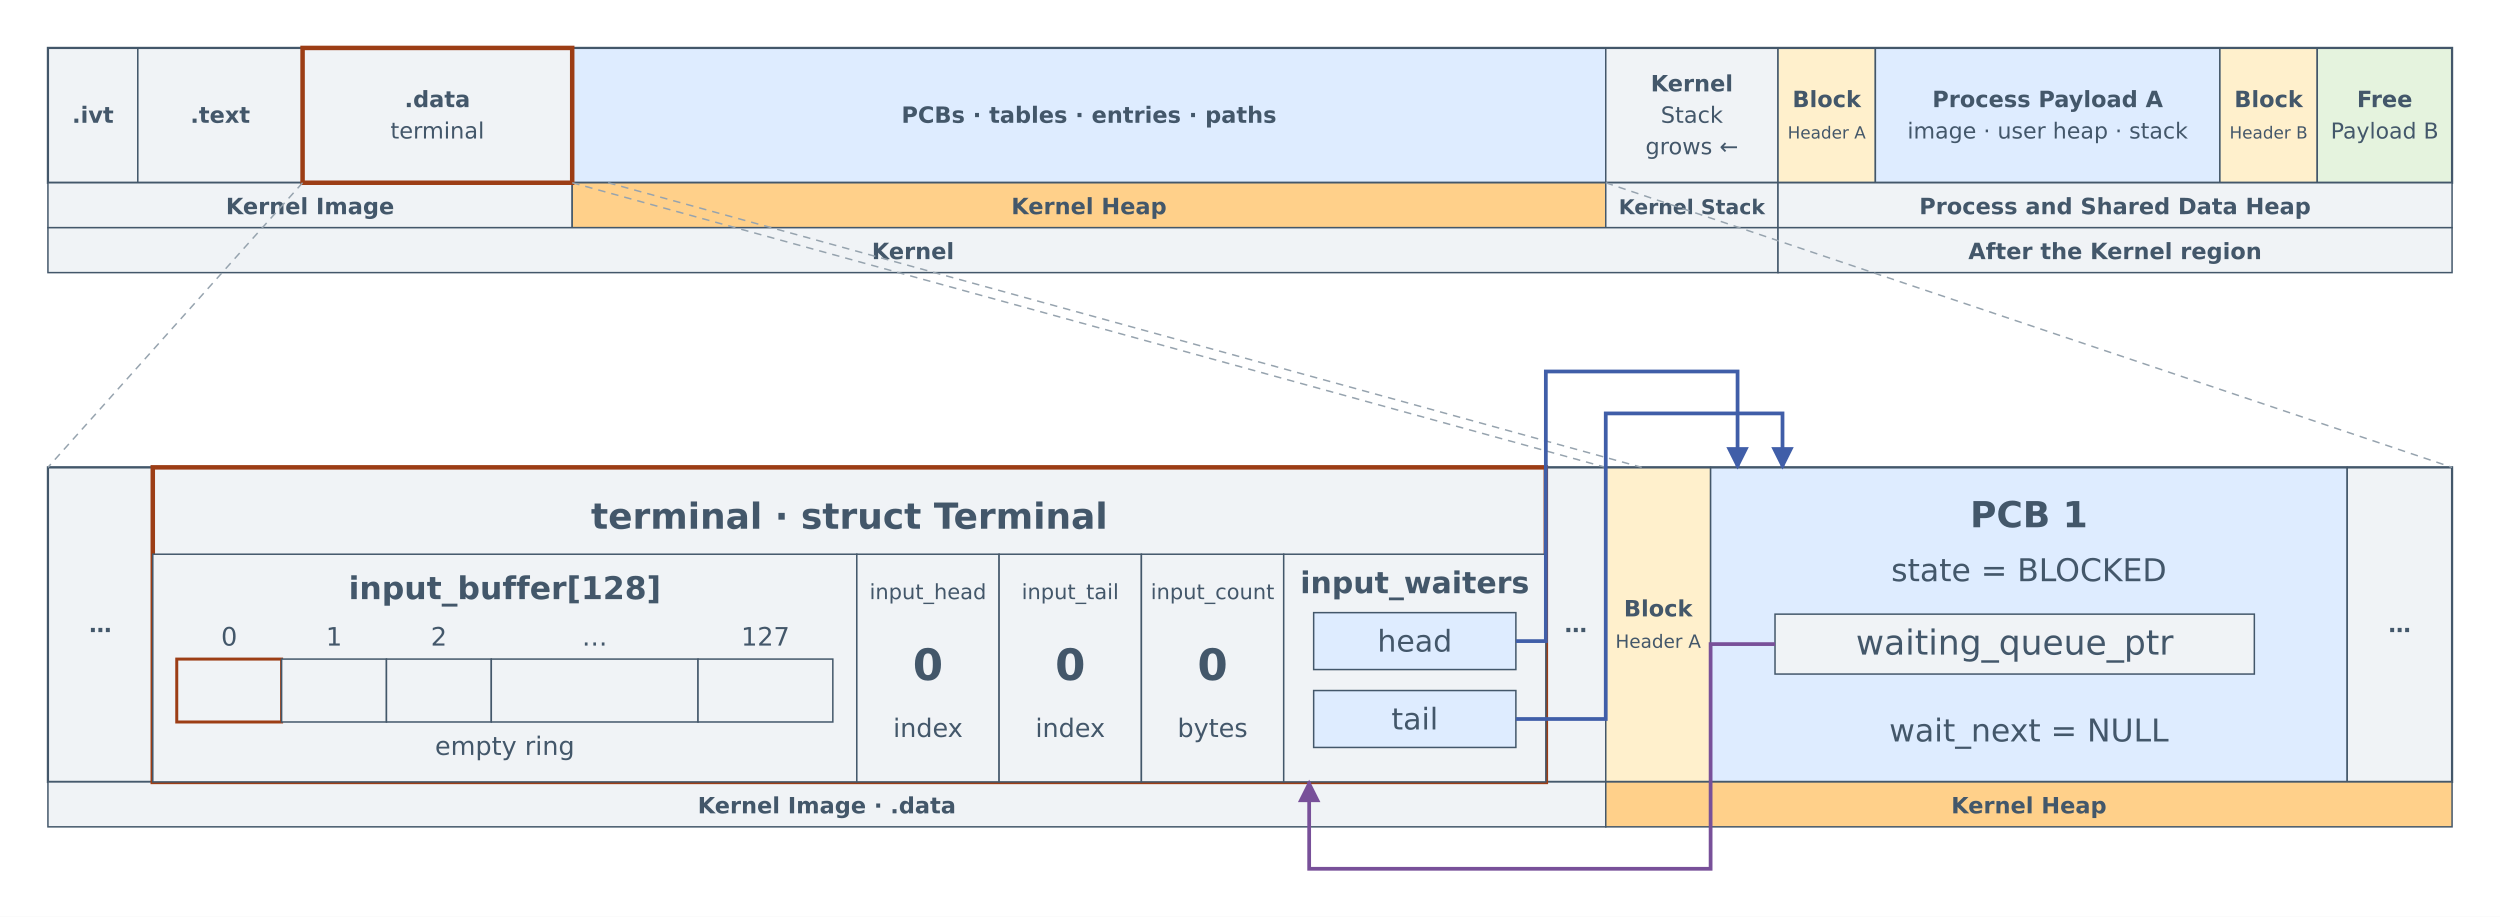
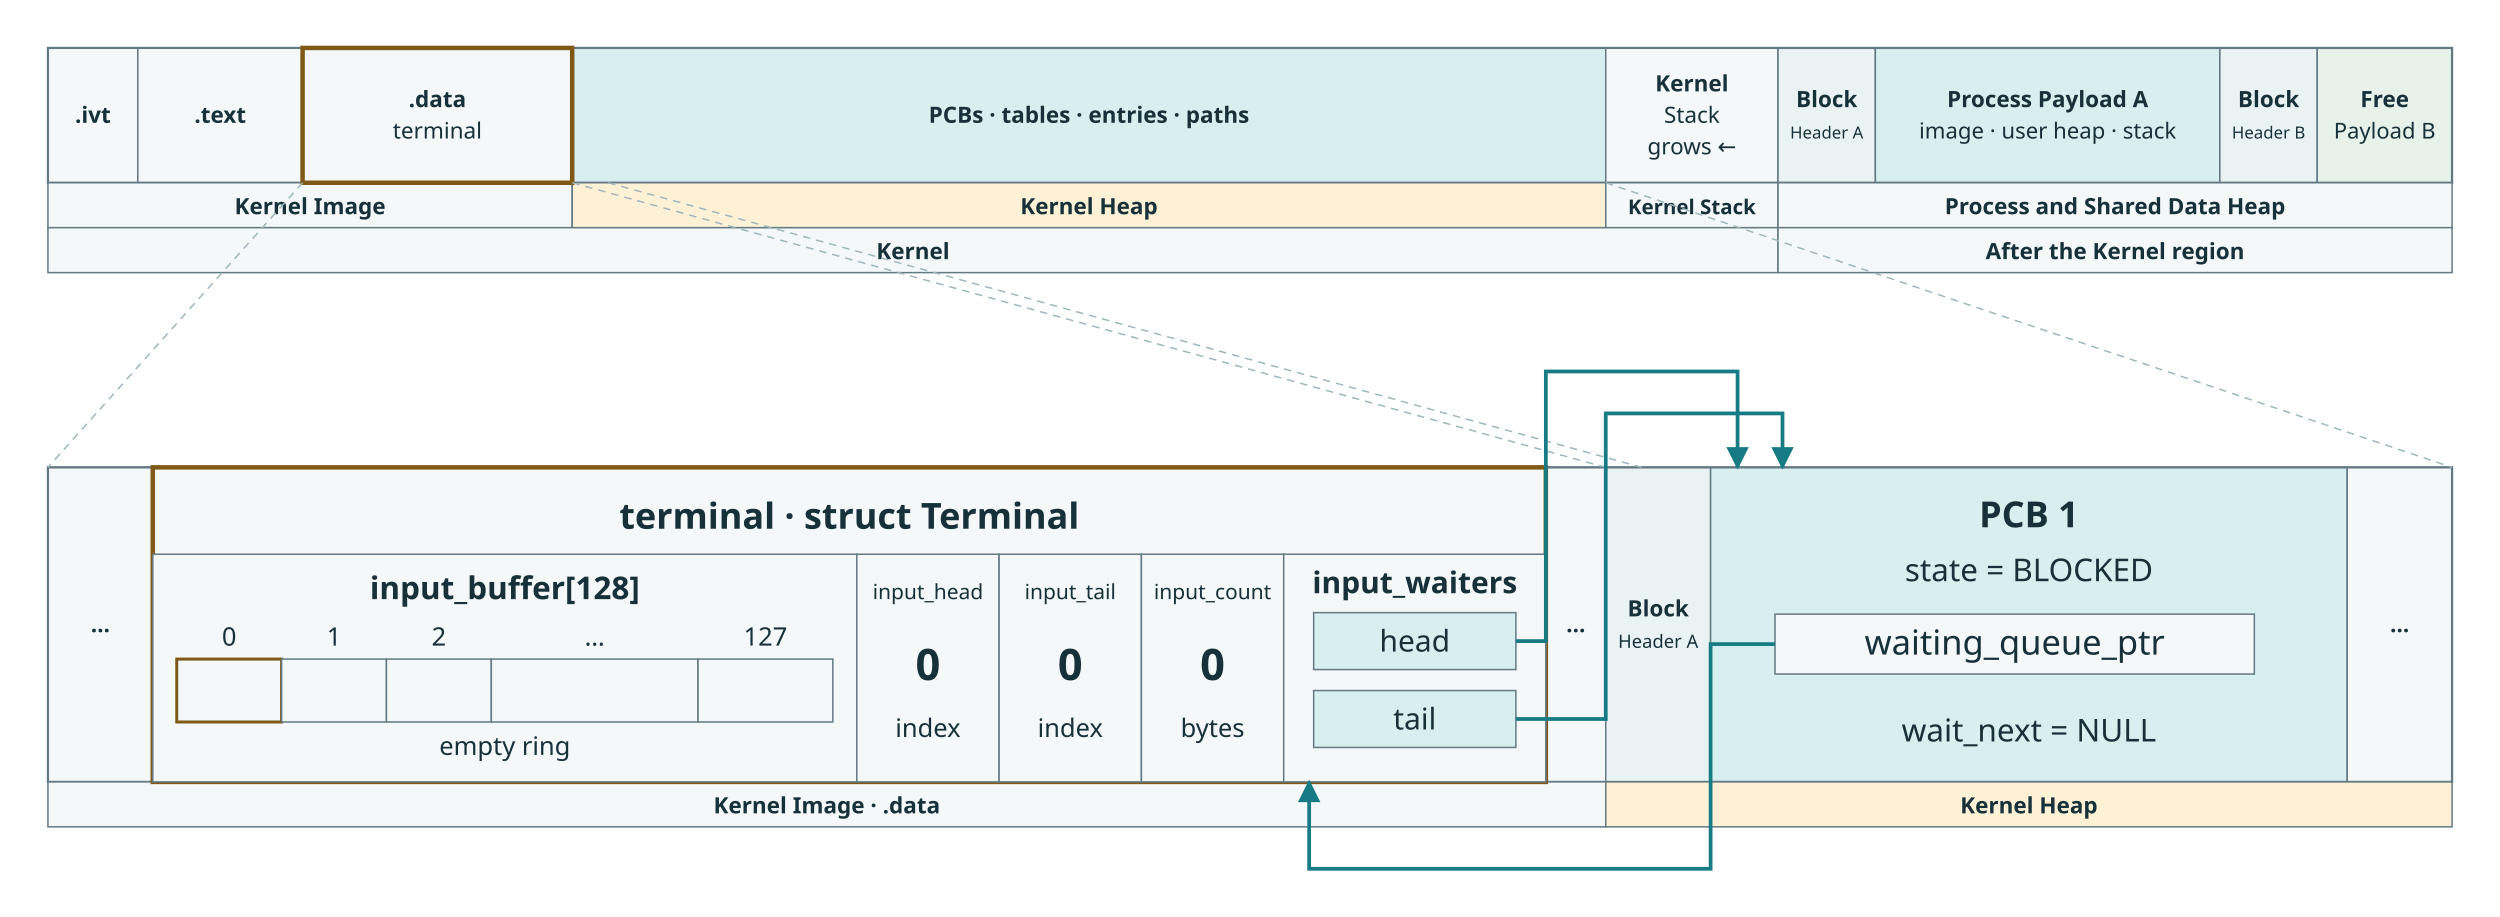
<svg xmlns="http://www.w3.org/2000/svg" width="1669" height="612" viewBox="0 0 1669 612" role="img" aria-labelledby="title desc">
  <defs>
    <marker id="405ea8" viewBox="0 0 10 10" refX="9" refY="5" markerWidth="6" markerHeight="6" orient="auto">
-       <path d="M 0 0 L 10 5 L 0 10 z" fill="#405ea8" />
+       <path d="M 0 0 L 10 5 L 0 10 z" fill="#167b84" />
    </marker>
    <marker id="26715b" viewBox="0 0 10 10" refX="9" refY="5" markerWidth="6" markerHeight="6" orient="auto">
-       <path d="M 0 0 L 10 5 L 0 10 z" fill="#26715b" />
+       <path d="M 0 0 L 10 5 L 0 10 z" fill="#25734f" />
    </marker>
    <marker id="785099" viewBox="0 0 10 10" refX="9" refY="5" markerWidth="6" markerHeight="6" orient="auto">
-       <path d="M 0 0 L 10 5 L 0 10 z" fill="#785099" />
+       <path d="M 0 0 L 10 5 L 0 10 z" fill="#167b84" />
    </marker>
    <marker id="9c3d15" viewBox="0 0 10 10" refX="9" refY="5" markerWidth="6" markerHeight="6" orient="auto">
-       <path d="M 0 0 L 10 5 L 0 10 z" fill="#9c3d15" />
+       <path d="M 0 0 L 10 5 L 0 10 z" fill="#805916" />
    </marker>
  </defs>
  <rect width="1669" height="612" fill="white" />
-   <g font-family="DejaVu Sans, sans-serif">
+   <g font-family="Cantarell, sans-serif">
    <g transform="translate(0 -48)">
-       <rect x="32" y="80" width="60" height="90" fill="#f0f3f6" stroke="#43576a" stroke-width="1" />
-       <text x="62.0" y="130.0" text-anchor="middle" font-size="15" font-weight="bold" fill="#43576a">.ivt</text>
-       <rect x="92" y="80" width="110" height="90" fill="#f0f3f6" stroke="#43576a" stroke-width="1" />
-       <text x="147.0" y="130.0" text-anchor="middle" font-size="15" font-weight="bold" fill="#43576a">.text</text>
-       <rect x="202" y="80" width="180" height="90" fill="#f0f3f6" stroke="#43576a" stroke-width="1" />
+       <rect x="32" y="80" width="60" height="90" fill="#f4f8f8" stroke="#637983" stroke-width="1" />
+       <text x="62.0" y="130.0" text-anchor="middle" font-size="15" font-weight="bold" fill="#17313a">.ivt</text>
+       <rect x="92" y="80" width="110" height="90" fill="#f4f8f8" stroke="#637983" stroke-width="1" />
+       <text x="147.0" y="130.0" text-anchor="middle" font-size="15" font-weight="bold" fill="#17313a">.text</text>
+       <rect x="202" y="80" width="180" height="90" fill="#f4f8f8" stroke="#637983" stroke-width="1" />
      <a href="../../kernel/filesystem/terminal.picoc#L12">
-         <text x="292.0" y="119.5" text-anchor="middle" font-size="15" font-weight="bold" fill="#43576a">.data</text>
+         <text x="292.0" y="119.5" text-anchor="middle" font-size="15" font-weight="bold" fill="#17313a">.data</text>
      </a>
      <a href="../../kernel/filesystem/terminal.picoc#L12">
-         <text x="292.0" y="140.5" text-anchor="middle" font-size="15" font-weight="normal" fill="#43576a">terminal</text>
+         <text x="292.0" y="140.5" text-anchor="middle" font-size="15" font-weight="normal" fill="#17313a">terminal</text>
      </a>
-       <rect x="382" y="80" width="690" height="90" fill="#deecff" stroke="#43576a" stroke-width="1" />
-       <text x="727.0" y="130.0" text-anchor="middle" font-size="15" font-weight="bold" fill="#43576a">PCBs · tables · entries · paths</text>
-       <rect x="1072" y="80" width="115" height="90" fill="#f0f3f6" stroke="#43576a" stroke-width="1" />
-       <text x="1129.5" y="109.0" text-anchor="middle" font-size="15" font-weight="bold" fill="#43576a">Kernel</text>
-       <text x="1129.5" y="130.0" text-anchor="middle" font-size="15" font-weight="normal" fill="#43576a">Stack</text>
-       <text x="1129.5" y="151.0" text-anchor="middle" font-size="15" font-weight="normal" fill="#43576a">grows ←</text>
-       <rect x="1187" y="80" width="65" height="90" fill="#fff0cc" stroke="#43576a" stroke-width="1" />
+       <rect x="382" y="80" width="690" height="90" fill="#d8efef" stroke="#637983" stroke-width="1" />
+       <text x="727.0" y="130.0" text-anchor="middle" font-size="15" font-weight="bold" fill="#17313a">PCBs · tables · entries · paths</text>
+       <rect x="1072" y="80" width="115" height="90" fill="#f4f8f8" stroke="#637983" stroke-width="1" />
+       <text x="1129.5" y="109.0" text-anchor="middle" font-size="15" font-weight="bold" fill="#17313a">Kernel</text>
+       <text x="1129.5" y="130.0" text-anchor="middle" font-size="15" font-weight="normal" fill="#17313a">Stack</text>
+       <text x="1129.5" y="151.0" text-anchor="middle" font-size="15" font-weight="normal" fill="#17313a">grows ←</text>
+       <rect x="1187" y="80" width="65" height="90" fill="#eaf3f4" stroke="#637983" stroke-width="1" />
      <a href="../../common/heap.header#L5">
-         <text x="1219.5" y="119.5" text-anchor="middle" font-size="15" font-weight="bold" fill="#43576a">Block</text>
+         <text x="1219.5" y="119.5" text-anchor="middle" font-size="15" font-weight="bold" fill="#17313a">Block</text>
      </a>
      <a href="../../common/heap.header#L5">
-         <text x="1219.5" y="140.5" text-anchor="middle" font-size="11.229" font-weight="normal" fill="#43576a">Header A</text>
+         <text x="1219.5" y="140.5" text-anchor="middle" font-size="11.229" font-weight="normal" fill="#17313a">Header A</text>
      </a>
-       <rect x="1252" y="80" width="230" height="90" fill="#deecff" stroke="#43576a" stroke-width="1" />
-       <text x="1367.0" y="119.5" text-anchor="middle" font-size="15" font-weight="bold" fill="#43576a">Process Payload A</text>
-       <text x="1367.0" y="140.5" text-anchor="middle" font-size="14.78" font-weight="normal" fill="#43576a">image · user heap · stack</text>
-       <rect x="1482" y="80" width="65" height="90" fill="#fff0cc" stroke="#43576a" stroke-width="1" />
+       <rect x="1252" y="80" width="230" height="90" fill="#d8efef" stroke="#637983" stroke-width="1" />
+       <text x="1367.0" y="119.5" text-anchor="middle" font-size="15" font-weight="bold" fill="#17313a">Process Payload A</text>
+       <text x="1367.0" y="140.5" text-anchor="middle" font-size="14.78" font-weight="normal" fill="#17313a">image · user heap · stack</text>
+       <rect x="1482" y="80" width="65" height="90" fill="#eaf3f4" stroke="#637983" stroke-width="1" />
      <a href="../../common/heap.header#L5">
-         <text x="1514.5" y="119.5" text-anchor="middle" font-size="15" font-weight="bold" fill="#43576a">Block</text>
+         <text x="1514.5" y="119.5" text-anchor="middle" font-size="15" font-weight="bold" fill="#17313a">Block</text>
      </a>
      <a href="../../common/heap.header#L5">
-         <text x="1514.5" y="140.5" text-anchor="middle" font-size="11.229" font-weight="normal" fill="#43576a">Header B</text>
+         <text x="1514.5" y="140.5" text-anchor="middle" font-size="11.229" font-weight="normal" fill="#17313a">Header B</text>
      </a>
-       <rect x="1547" y="80" width="90" height="90" fill="#e5f3de" stroke="#43576a" stroke-width="1" />
-       <text x="1592.0" y="119.5" text-anchor="middle" font-size="15" font-weight="bold" fill="#43576a">Free</text>
-       <text x="1592.0" y="140.5" text-anchor="middle" font-size="14.689" font-weight="normal" fill="#43576a">Payload B</text>
-       <rect x="32" y="80" width="1605" height="90" fill="none" stroke="#43576a" stroke-width="1.5" />
-       <rect x="32" y="170" width="350" height="30" fill="#f0f3f6" stroke="#43576a" stroke-width="1" />
-       <text x="207.0" y="191" text-anchor="middle" font-size="15" font-weight="bold" fill="#43576a">Kernel Image</text>
-       <rect x="382" y="170" width="690" height="30" fill="#ffd08a" stroke="#43576a" stroke-width="1" />
-       <text x="727.0" y="191" text-anchor="middle" font-size="15" font-weight="bold" fill="#43576a">Kernel Heap</text>
-       <rect x="1072" y="170" width="115" height="30" fill="#f0f3f6" stroke="#43576a" stroke-width="1" />
-       <text x="1129.5" y="191" text-anchor="middle" font-size="13.672" font-weight="bold" fill="#43576a">Kernel Stack</text>
-       <rect x="1187" y="170" width="450" height="30" fill="#f0f3f6" stroke="#43576a" stroke-width="1" />
-       <text x="1412.0" y="191" text-anchor="middle" font-size="15" font-weight="bold" fill="#43576a">Process and Shared Data Heap</text>
-       <rect x="32" y="200" width="1155" height="30" fill="#f0f3f6" stroke="#43576a" stroke-width="1" />
-       <text x="609.5" y="221" text-anchor="middle" font-size="15" font-weight="bold" fill="#43576a">Kernel</text>
-       <rect x="1187" y="200" width="450" height="30" fill="#f0f3f6" stroke="#43576a" stroke-width="1" />
-       <text x="1412.0" y="221" text-anchor="middle" font-size="15" font-weight="bold" fill="#43576a">After the Kernel region</text>
-       <rect x="202" y="80" width="180" height="90" fill="none" stroke="#9c3d15" stroke-width="3" />
-       <rect x="32" y="360" width="70" height="210" fill="#f0f3f6" stroke="#43576a" stroke-width="1" />
-       <text x="67.0" y="470.0" text-anchor="middle" font-size="15" font-weight="bold" fill="#43576a">…</text>
-       <rect x="102" y="360" width="930" height="210" fill="#f0f3f6" stroke="#43576a" stroke-width="1" />
-       <rect x="1032" y="360" width="40" height="210" fill="#f0f3f6" stroke="#43576a" stroke-width="1" />
-       <text x="1052.0" y="470.0" text-anchor="middle" font-size="15" font-weight="bold" fill="#43576a">…</text>
-       <rect x="1072" y="360" width="70" height="210" fill="#fff0cc" stroke="#43576a" stroke-width="1" />
+       <rect x="1547" y="80" width="90" height="90" fill="#e7f3ea" stroke="#637983" stroke-width="1" />
+       <text x="1592.0" y="119.5" text-anchor="middle" font-size="15" font-weight="bold" fill="#17313a">Free</text>
+       <text x="1592.0" y="140.5" text-anchor="middle" font-size="14.689" font-weight="normal" fill="#17313a">Payload B</text>
+       <rect x="32" y="80" width="1605" height="90" fill="none" stroke="#637983" stroke-width="1.5" />
+       <rect x="32" y="170" width="350" height="30" fill="#f4f8f8" stroke="#637983" stroke-width="1" />
+       <text x="207.0" y="191" text-anchor="middle" font-size="15" font-weight="bold" fill="#17313a">Kernel Image</text>
+       <rect x="382" y="170" width="690" height="30" fill="#fff1d6" stroke="#637983" stroke-width="1" />
+       <text x="727.0" y="191" text-anchor="middle" font-size="15" font-weight="bold" fill="#17313a">Kernel Heap</text>
+       <rect x="1072" y="170" width="115" height="30" fill="#f4f8f8" stroke="#637983" stroke-width="1" />
+       <text x="1129.5" y="191" text-anchor="middle" font-size="13.672" font-weight="bold" fill="#17313a">Kernel Stack</text>
+       <rect x="1187" y="170" width="450" height="30" fill="#f4f8f8" stroke="#637983" stroke-width="1" />
+       <text x="1412.0" y="191" text-anchor="middle" font-size="15" font-weight="bold" fill="#17313a">Process and Shared Data Heap</text>
+       <rect x="32" y="200" width="1155" height="30" fill="#f4f8f8" stroke="#637983" stroke-width="1" />
+       <text x="609.5" y="221" text-anchor="middle" font-size="15" font-weight="bold" fill="#17313a">Kernel</text>
+       <rect x="1187" y="200" width="450" height="30" fill="#f4f8f8" stroke="#637983" stroke-width="1" />
+       <text x="1412.0" y="221" text-anchor="middle" font-size="15" font-weight="bold" fill="#17313a">After the Kernel region</text>
+       <rect x="202" y="80" width="180" height="90" fill="none" stroke="#805916" stroke-width="3" />
+       <rect x="32" y="360" width="70" height="210" fill="#f4f8f8" stroke="#637983" stroke-width="1" />
+       <text x="67.0" y="470.0" text-anchor="middle" font-size="15" font-weight="bold" fill="#17313a">…</text>
+       <rect x="102" y="360" width="930" height="210" fill="#f4f8f8" stroke="#637983" stroke-width="1" />
+       <rect x="1032" y="360" width="40" height="210" fill="#f4f8f8" stroke="#637983" stroke-width="1" />
+       <text x="1052.0" y="470.0" text-anchor="middle" font-size="15" font-weight="bold" fill="#17313a">…</text>
+       <rect x="1072" y="360" width="70" height="210" fill="#eaf3f4" stroke="#637983" stroke-width="1" />
      <a href="../../common/heap.header#L5">
-         <text x="1107.0" y="459.5" text-anchor="middle" font-size="15" font-weight="bold" fill="#43576a">Block</text>
+         <text x="1107.0" y="459.5" text-anchor="middle" font-size="15" font-weight="bold" fill="#17313a">Block</text>
      </a>
      <a href="../../common/heap.header#L5">
-         <text x="1107.0" y="480.5" text-anchor="middle" font-size="12.288" font-weight="normal" fill="#43576a">Header A</text>
+         <text x="1107.0" y="480.5" text-anchor="middle" font-size="12.288" font-weight="normal" fill="#17313a">Header A</text>
      </a>
-       <rect x="1142" y="360" width="425" height="210" fill="#deecff" stroke="#43576a" stroke-width="1" />
-       <rect x="1567" y="360" width="70" height="210" fill="#f0f3f6" stroke="#43576a" stroke-width="1" />
-       <text x="1602.0" y="470.0" text-anchor="middle" font-size="15" font-weight="bold" fill="#43576a">…</text>
-       <rect x="32" y="360" width="1605" height="210" fill="none" stroke="#43576a" stroke-width="1.5" />
-       <rect x="32" y="570" width="1040" height="30" fill="#f0f3f6" stroke="#43576a" stroke-width="1" />
-       <text x="552.0" y="591" text-anchor="middle" font-size="15" font-weight="bold" fill="#43576a">Kernel Image · .data</text>
-       <rect x="1072" y="570" width="565" height="30" fill="#ffd08a" stroke="#43576a" stroke-width="1" />
-       <text x="1354.5" y="591" text-anchor="middle" font-size="15" font-weight="bold" fill="#43576a">Kernel Heap</text>
-       <path d="M 202 170 L 32 360 M 382 170 L 1072 360" fill="none" stroke="#96a3ae" stroke-dasharray="5 4" />
-       <path d="M 406 170 L 1096 360 M 1072 170 L 1637 360" fill="none" stroke="#96a3ae" stroke-dasharray="5 4" />
-       <rect x="102" y="360" width="930" height="210" fill="none" stroke="#9c3d15" stroke-width="3" />
+       <rect x="1142" y="360" width="425" height="210" fill="#d8efef" stroke="#637983" stroke-width="1" />
+       <rect x="1567" y="360" width="70" height="210" fill="#f4f8f8" stroke="#637983" stroke-width="1" />
+       <text x="1602.0" y="470.0" text-anchor="middle" font-size="15" font-weight="bold" fill="#17313a">…</text>
+       <rect x="32" y="360" width="1605" height="210" fill="none" stroke="#637983" stroke-width="1.5" />
+       <rect x="32" y="570" width="1040" height="30" fill="#f4f8f8" stroke="#637983" stroke-width="1" />
+       <text x="552.0" y="591" text-anchor="middle" font-size="15" font-weight="bold" fill="#17313a">Kernel Image · .data</text>
+       <rect x="1072" y="570" width="565" height="30" fill="#fff1d6" stroke="#637983" stroke-width="1" />
+       <text x="1354.5" y="591" text-anchor="middle" font-size="15" font-weight="bold" fill="#17313a">Kernel Heap</text>
+       <path d="M 202 170 L 32 360 M 382 170 L 1072 360" fill="none" stroke="#9db7bc" stroke-dasharray="5 4" />
+       <path d="M 406 170 L 1096 360 M 1072 170 L 1637 360" fill="none" stroke="#9db7bc" stroke-dasharray="5 4" />
+       <rect x="102" y="360" width="930" height="210" fill="none" stroke="#805916" stroke-width="3" />
      <a href="../../kernel/filesystem/terminal.picoc#L12">
-         <text x="567" y="401" text-anchor="middle" font-size="24" font-weight="bold" fill="#43576a">terminal · struct Terminal</text>
+         <text x="567" y="401" text-anchor="middle" font-size="24" font-weight="bold" fill="#17313a">terminal · struct Terminal</text>
      </a>
-       <rect x="102" y="418" width="470" height="152" fill="#f0f3f6" stroke="#43576a" stroke-width="1" />
+       <rect x="102" y="418" width="470" height="152" fill="#f4f8f8" stroke="#637983" stroke-width="1" />
      <a href="../../kernel/filesystem/terminal.header#L10">
-         <text x="337" y="448" text-anchor="middle" font-size="21" font-weight="bold" fill="#43576a">input_buffer[128]</text>
+         <text x="337" y="448" text-anchor="middle" font-size="21" font-weight="bold" fill="#17313a">input_buffer[128]</text>
      </a>
-       <rect x="118" y="488" width="70" height="42" fill="#f0f3f6" stroke="#43576a" stroke-width="1" />
-       <text x="153.0" y="479" text-anchor="middle" font-size="17" font-weight="normal" fill="#43576a">0</text>
-       <rect x="118" y="488" width="70" height="42" fill="none" stroke="#9c3d15" stroke-width="2" />
-       <rect x="188" y="488" width="70" height="42" fill="#f0f3f6" stroke="#43576a" stroke-width="1" />
-       <text x="223.0" y="479" text-anchor="middle" font-size="17" font-weight="normal" fill="#43576a">1</text>
-       <rect x="258" y="488" width="70" height="42" fill="#f0f3f6" stroke="#43576a" stroke-width="1" />
-       <text x="293.0" y="479" text-anchor="middle" font-size="17" font-weight="normal" fill="#43576a">2</text>
-       <rect x="328" y="488" width="138" height="42" fill="#f0f3f6" stroke="#43576a" stroke-width="1" />
-       <text x="397.0" y="479" text-anchor="middle" font-size="17" font-weight="normal" fill="#43576a">…</text>
-       <rect x="466" y="488" width="90" height="42" fill="#f0f3f6" stroke="#43576a" stroke-width="1" />
-       <text x="511.0" y="479" text-anchor="middle" font-size="17" font-weight="normal" fill="#43576a">127</text>
-       <text x="337" y="552" text-anchor="middle" font-size="17" font-weight="normal" fill="#43576a">empty ring</text>
-       <rect x="572" y="418" width="95" height="152" fill="#f0f3f6" stroke="#43576a" stroke-width="1" />
+       <rect x="118" y="488" width="70" height="42" fill="#f4f8f8" stroke="#637983" stroke-width="1" />
+       <text x="153.0" y="479" text-anchor="middle" font-size="17" font-weight="normal" fill="#17313a">0</text>
+       <rect x="118" y="488" width="70" height="42" fill="none" stroke="#805916" stroke-width="2" />
+       <rect x="188" y="488" width="70" height="42" fill="#f4f8f8" stroke="#637983" stroke-width="1" />
+       <text x="223.0" y="479" text-anchor="middle" font-size="17" font-weight="normal" fill="#17313a">1</text>
+       <rect x="258" y="488" width="70" height="42" fill="#f4f8f8" stroke="#637983" stroke-width="1" />
+       <text x="293.0" y="479" text-anchor="middle" font-size="17" font-weight="normal" fill="#17313a">2</text>
+       <rect x="328" y="488" width="138" height="42" fill="#f4f8f8" stroke="#637983" stroke-width="1" />
+       <text x="397.0" y="479" text-anchor="middle" font-size="17" font-weight="normal" fill="#17313a">…</text>
+       <rect x="466" y="488" width="90" height="42" fill="#f4f8f8" stroke="#637983" stroke-width="1" />
+       <text x="511.0" y="479" text-anchor="middle" font-size="17" font-weight="normal" fill="#17313a">127</text>
+       <text x="337" y="552" text-anchor="middle" font-size="17" font-weight="normal" fill="#17313a">empty ring</text>
+       <rect x="572" y="418" width="95" height="152" fill="#f4f8f8" stroke="#637983" stroke-width="1" />
      <a href="../../kernel/filesystem/terminal.header#L11">
-         <text x="619.5" y="448" text-anchor="middle" font-size="14" font-weight="normal" fill="#43576a">input_head</text>
+         <text x="619.5" y="448" text-anchor="middle" font-size="14" font-weight="normal" fill="#17313a">input_head</text>
      </a>
-       <text x="619.5" y="502" text-anchor="middle" font-size="29" font-weight="bold" fill="#43576a">0</text>
-       <text x="619.5" y="540" text-anchor="middle" font-size="17" font-weight="normal" fill="#43576a">index</text>
-       <rect x="667" y="418" width="95" height="152" fill="#f0f3f6" stroke="#43576a" stroke-width="1" />
+       <text x="619.5" y="502" text-anchor="middle" font-size="29" font-weight="bold" fill="#17313a">0</text>
+       <text x="619.5" y="540" text-anchor="middle" font-size="17" font-weight="normal" fill="#17313a">index</text>
+       <rect x="667" y="418" width="95" height="152" fill="#f4f8f8" stroke="#637983" stroke-width="1" />
      <a href="../../kernel/filesystem/terminal.header#L12">
-         <text x="714.5" y="448" text-anchor="middle" font-size="14" font-weight="normal" fill="#43576a">input_tail</text>
+         <text x="714.5" y="448" text-anchor="middle" font-size="14" font-weight="normal" fill="#17313a">input_tail</text>
      </a>
-       <text x="714.5" y="502" text-anchor="middle" font-size="29" font-weight="bold" fill="#43576a">0</text>
-       <text x="714.5" y="540" text-anchor="middle" font-size="17" font-weight="normal" fill="#43576a">index</text>
-       <rect x="762" y="418" width="95" height="152" fill="#f0f3f6" stroke="#43576a" stroke-width="1" />
+       <text x="714.5" y="502" text-anchor="middle" font-size="29" font-weight="bold" fill="#17313a">0</text>
+       <text x="714.5" y="540" text-anchor="middle" font-size="17" font-weight="normal" fill="#17313a">index</text>
+       <rect x="762" y="418" width="95" height="152" fill="#f4f8f8" stroke="#637983" stroke-width="1" />
      <a href="../../kernel/filesystem/terminal.header#L13">
-         <text x="809.5" y="448" text-anchor="middle" font-size="14" font-weight="normal" fill="#43576a">input_count</text>
+         <text x="809.5" y="448" text-anchor="middle" font-size="14" font-weight="normal" fill="#17313a">input_count</text>
      </a>
-       <text x="809.5" y="502" text-anchor="middle" font-size="29" font-weight="bold" fill="#43576a">0</text>
-       <text x="809.5" y="540" text-anchor="middle" font-size="17" font-weight="normal" fill="#43576a">bytes</text>
-       <rect x="857" y="418" width="175" height="152" fill="#f0f3f6" stroke="#43576a" stroke-width="1" />
+       <text x="809.5" y="502" text-anchor="middle" font-size="29" font-weight="bold" fill="#17313a">0</text>
+       <text x="809.5" y="540" text-anchor="middle" font-size="17" font-weight="normal" fill="#17313a">bytes</text>
+       <rect x="857" y="418" width="175" height="152" fill="#f4f8f8" stroke="#637983" stroke-width="1" />
      <a href="../../kernel/filesystem/terminal.header#L14">
-         <text x="944.5" y="444" text-anchor="middle" font-size="20" font-weight="bold" fill="#43576a">input_waiters</text>
+         <text x="944.5" y="444" text-anchor="middle" font-size="20" font-weight="bold" fill="#17313a">input_waiters</text>
      </a>
-       <rect x="877" y="457" width="135" height="38" fill="#deecff" stroke="#43576a" stroke-width="1" />
+       <rect x="877" y="457" width="135" height="38" fill="#d8efef" stroke="#637983" stroke-width="1" />
      <a href="../../common/wait_queue.header#L6">
-         <text x="944.5" y="483" text-anchor="middle" font-size="20" font-weight="normal" fill="#43576a">head</text>
+         <text x="944.5" y="483" text-anchor="middle" font-size="20" font-weight="normal" fill="#17313a">head</text>
      </a>
-       <rect x="877" y="509" width="135" height="38" fill="#deecff" stroke="#43576a" stroke-width="1" />
+       <rect x="877" y="509" width="135" height="38" fill="#d8efef" stroke="#637983" stroke-width="1" />
      <a href="../../common/wait_queue.header#L7">
-         <text x="944.5" y="535" text-anchor="middle" font-size="20" font-weight="normal" fill="#43576a">tail</text>
+         <text x="944.5" y="535" text-anchor="middle" font-size="20" font-weight="normal" fill="#17313a">tail</text>
      </a>
      <a href="../../kernel/process/process.header#L31">
-         <text x="1354.5" y="400" text-anchor="middle" font-size="24" font-weight="bold" fill="#43576a">PCB 1</text>
+         <text x="1354.5" y="400" text-anchor="middle" font-size="24" font-weight="bold" fill="#17313a">PCB 1</text>
      </a>
      <a href="../../kernel/process/process.header#L33">
-         <text x="1354.5" y="436" text-anchor="middle" font-size="21" font-weight="normal" fill="#43576a">state = BLOCKED</text>
+         <text x="1354.5" y="436" text-anchor="middle" font-size="21" font-weight="normal" fill="#17313a">state = BLOCKED</text>
      </a>
-       <rect x="1185" y="458" width="320" height="40" fill="#f0f3f6" stroke="#43576a" stroke-width="1" />
+       <rect x="1185" y="458" width="320" height="40" fill="#f4f8f8" stroke="#637983" stroke-width="1" />
      <a href="../../kernel/process/process.header#L48">
-         <text x="1345" y="485" text-anchor="middle" font-size="23" font-weight="normal" fill="#43576a">waiting_queue_ptr</text>
+         <text x="1345" y="485" text-anchor="middle" font-size="23" font-weight="normal" fill="#17313a">waiting_queue_ptr</text>
      </a>
      <a href="../../kernel/process/process.header#L51">
-         <text x="1354.5" y="543" text-anchor="middle" font-size="21" font-weight="normal" fill="#43576a">wait_next = NULL</text>
+         <text x="1354.5" y="543" text-anchor="middle" font-size="21" font-weight="normal" fill="#17313a">wait_next = NULL</text>
      </a>
-       <path d="M 1012 476 H 1032 V 296 H 1160 V 360" fill="none" stroke="#405ea8" stroke-width="2.5" marker-end="url(#405ea8)" />
-       <path d="M 1012 528 H 1072 V 324 H 1190 V 360" fill="none" stroke="#405ea8" stroke-width="2.5" marker-end="url(#405ea8)" />
-       <path d="M 1185 478 H 1142 V 628 H 874 V 570" fill="none" stroke="#785099" stroke-width="2.5" marker-end="url(#785099)" />
+       <path d="M 1012 476 H 1032 V 296 H 1160 V 360" fill="none" stroke="#167b84" stroke-width="2.5" marker-end="url(#405ea8)" />
+       <path d="M 1012 528 H 1072 V 324 H 1190 V 360" fill="none" stroke="#167b84" stroke-width="2.5" marker-end="url(#405ea8)" />
+       <path d="M 1185 478 H 1142 V 628 H 874 V 570" fill="none" stroke="#167b84" stroke-width="2.5" marker-end="url(#785099)" />
    </g>
  </g>
</svg>
